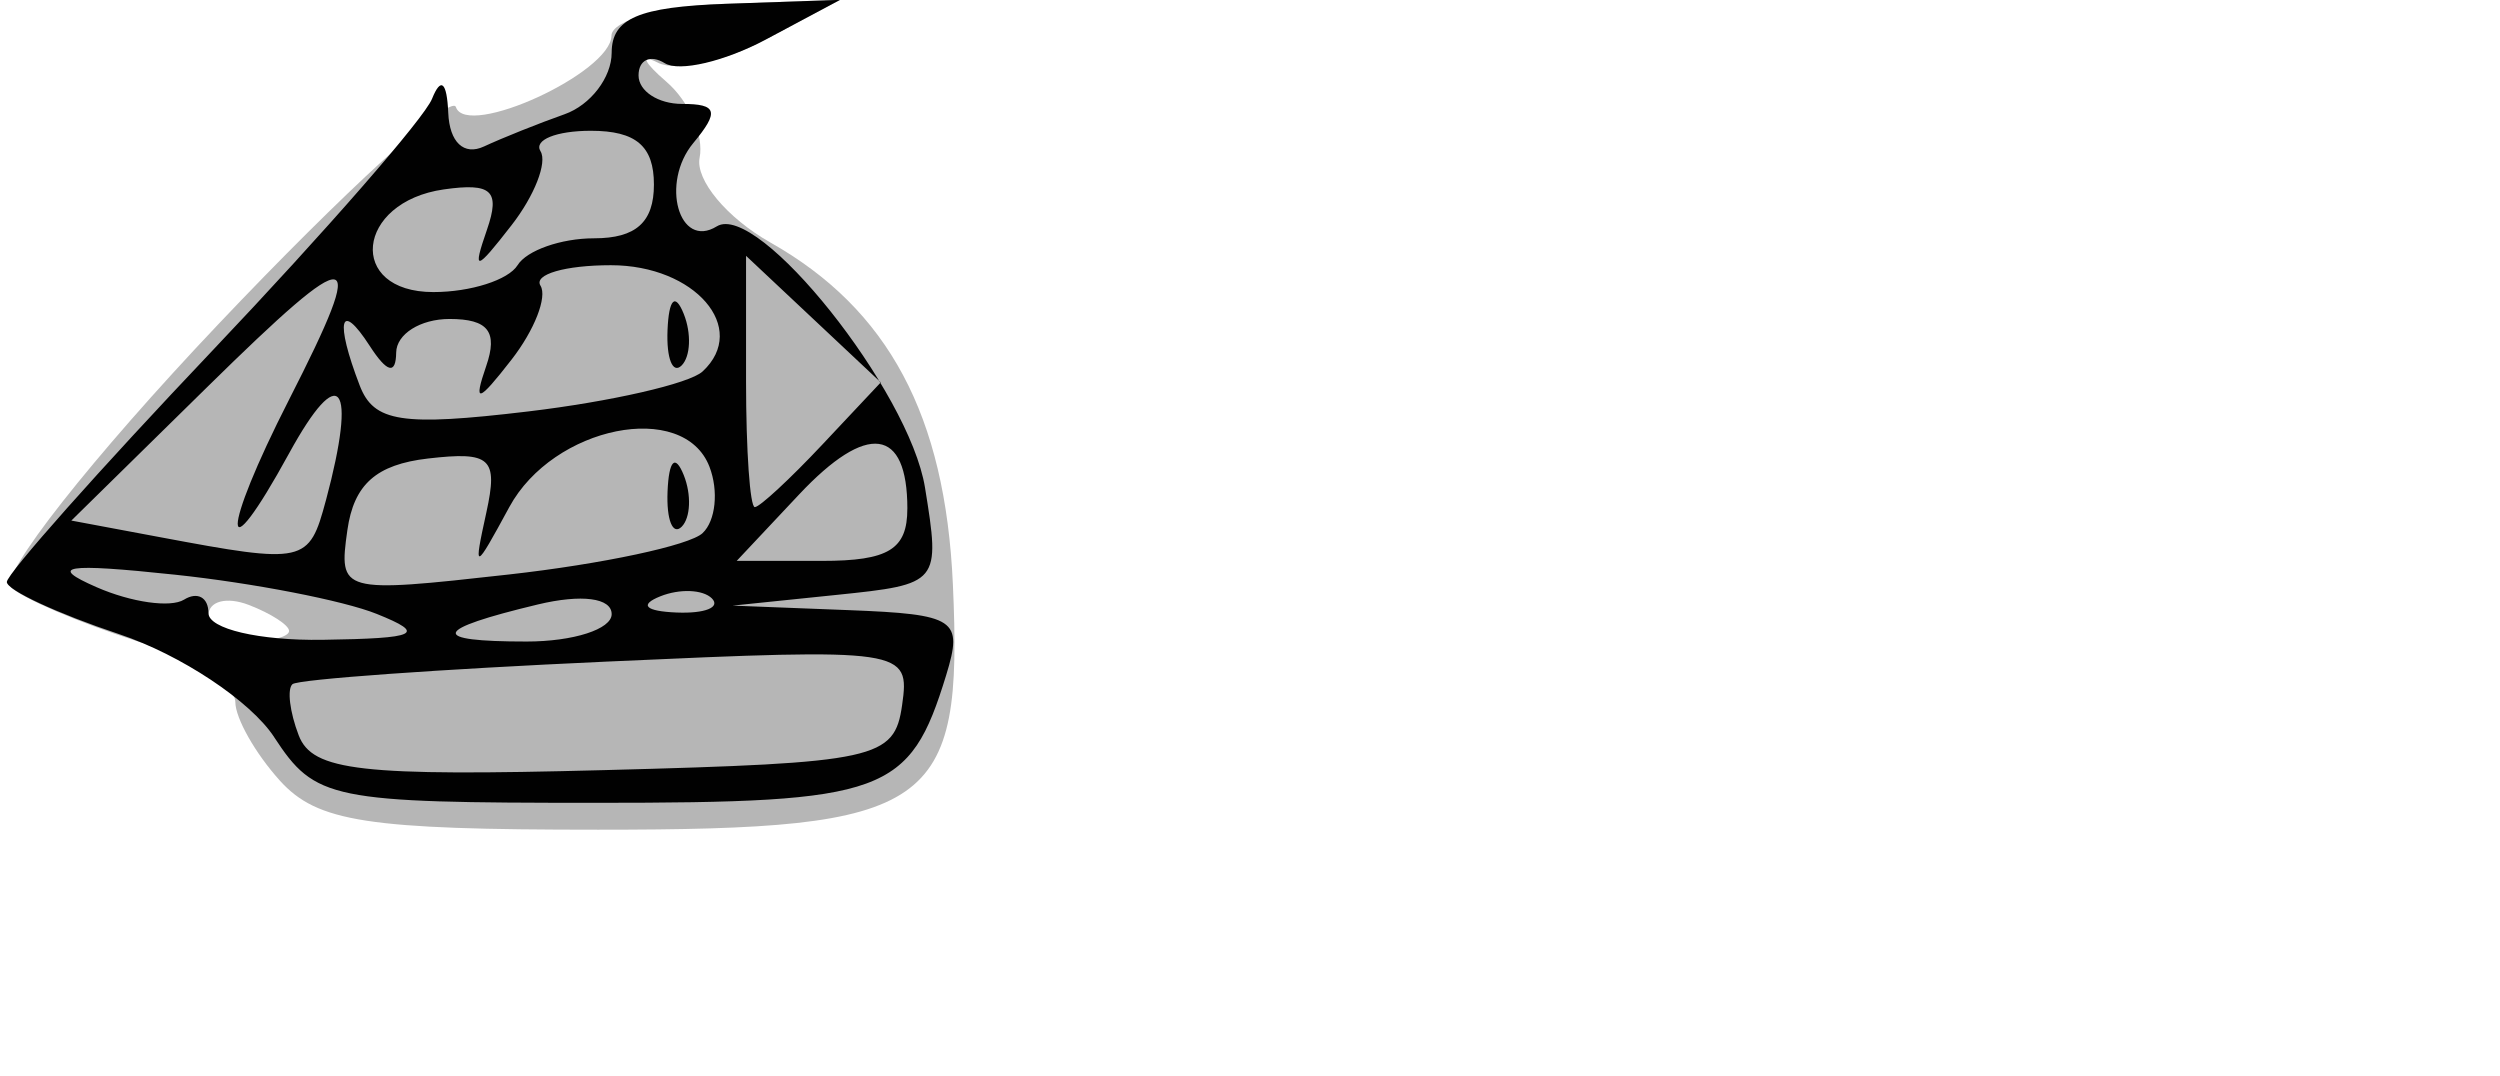
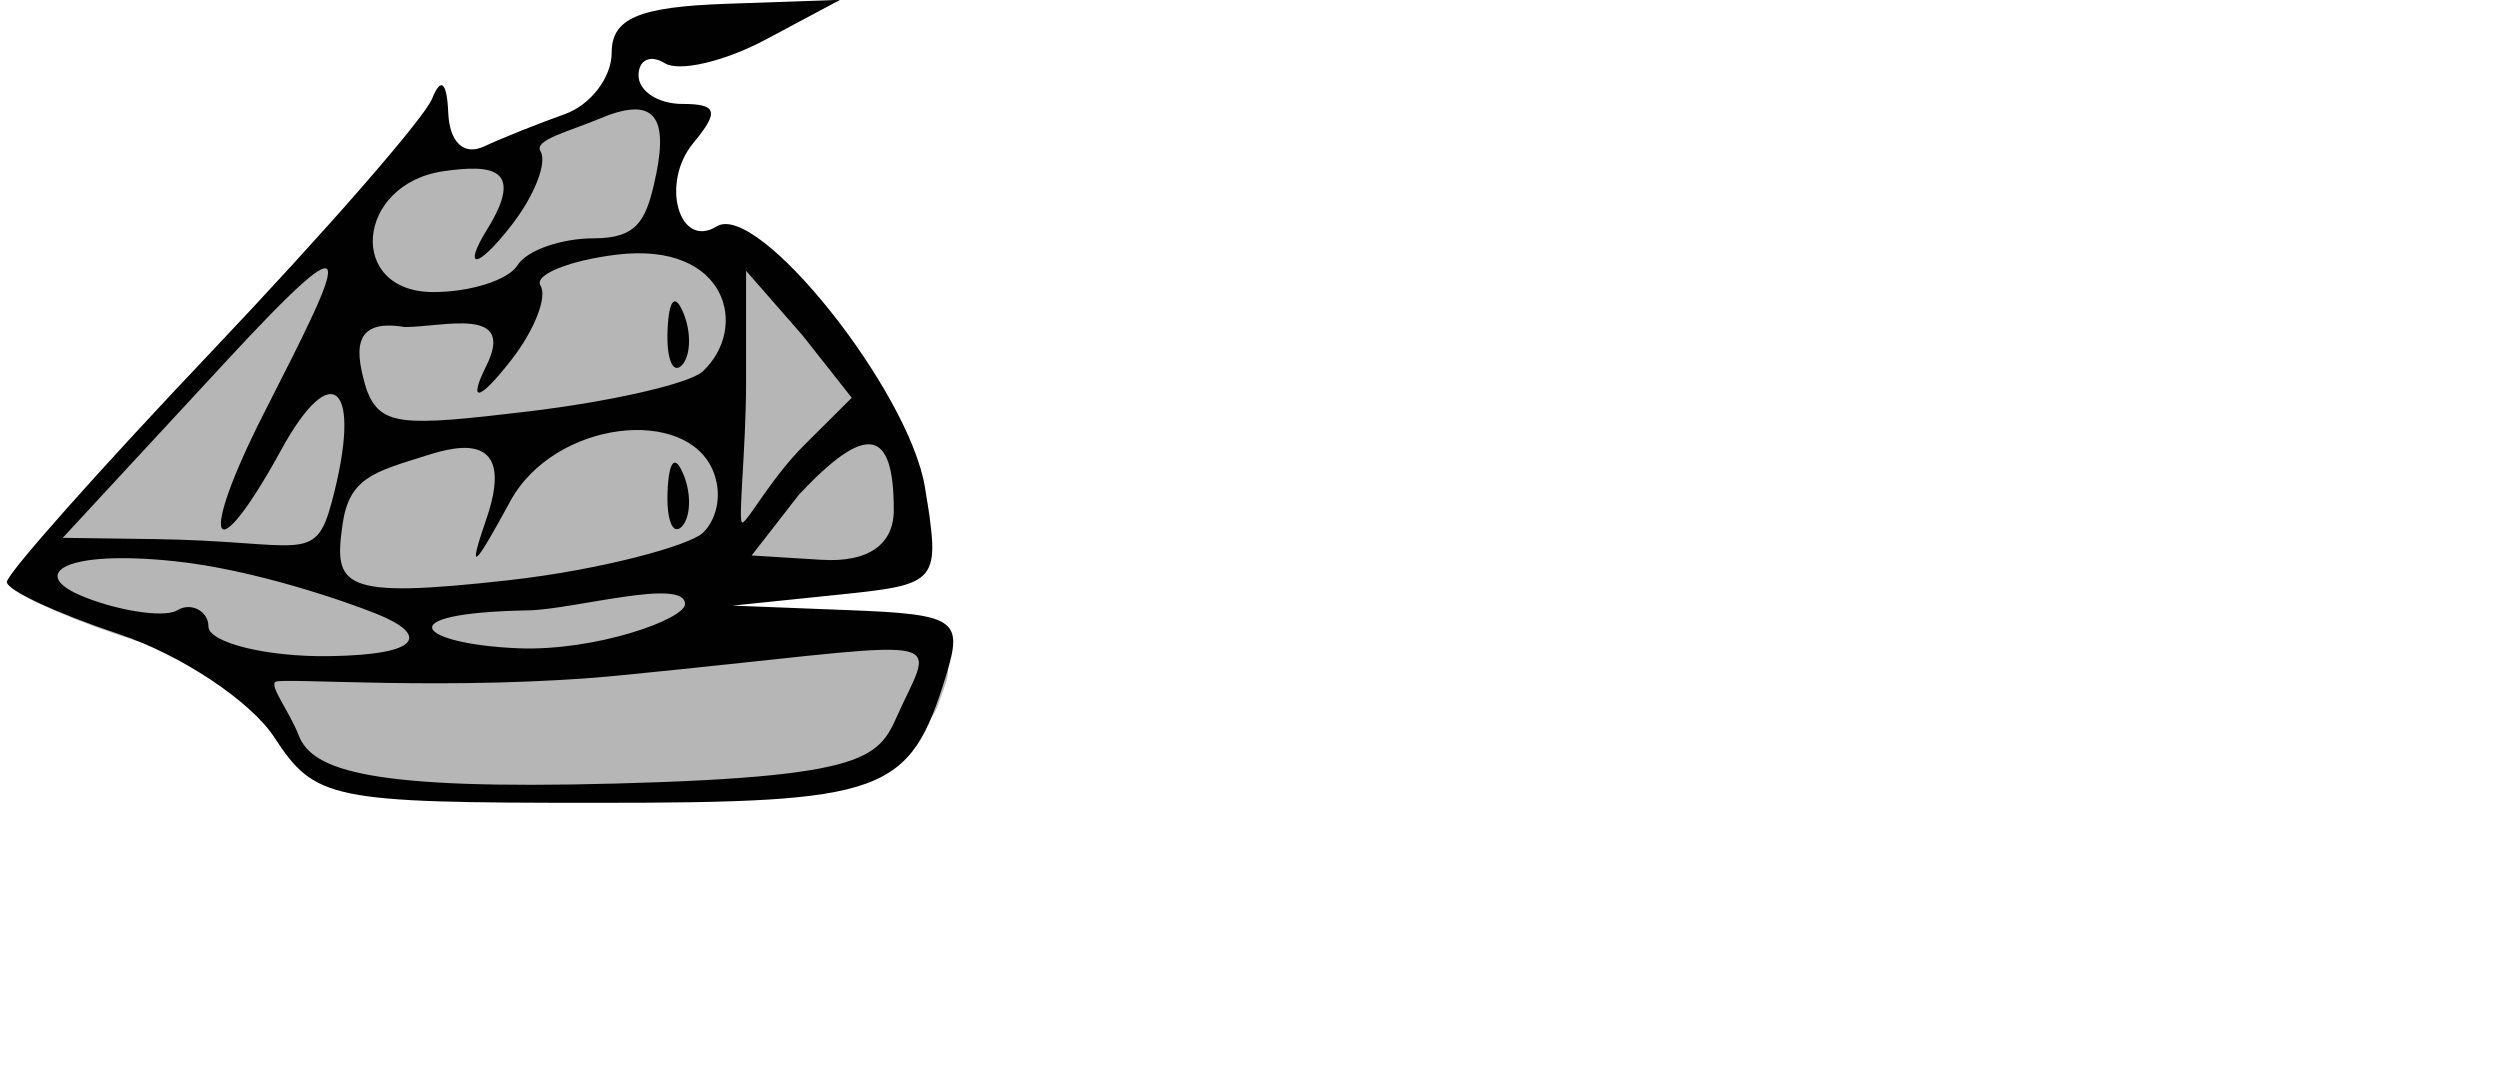
<svg xmlns="http://www.w3.org/2000/svg" id="svg3939" version="1.1" width="93" height="40">
  <defs id="defs3943" />
  <g id="g4202">
-     <path style="fill:#b6b6b6" d="M 10.409,29.036 C 9.499,28.03 8.754,26.715 8.754,26.113 c 0,-0.602 -1.688,-1.633 -3.75,-2.292 -2.062,-0.659 -4.128,-1.545 -4.591,-1.968 -0.463,-0.424 3.002,-4.825 7.699,-9.782 4.697,-4.956 8.679,-8.596 8.848,-8.088 0.397,1.19 5.776,-1.279 5.786,-2.656 0.004,-0.571 1.92,-1.104 4.258,-1.186 l 4.25,-0.148 -2.774,1.48 c -1.526,0.814 -3.326,1.202 -4,0.862 -0.674,-0.34 -0.535,-0.023 0.31,0.706 0.845,0.728 1.401,1.999 1.236,2.824 -0.165,0.825 1.018,2.244 2.628,3.154 4.397,2.484 6.509,6.436 6.793,12.71 0.38,8.385 -0.704,9.136 -13.194,9.136 -8.602,0 -10.448,-0.285 -11.845,-1.829 z m 0.345,-5.564 c 0,-0.216 -0.675,-0.652 -1.5,-0.969 -0.825,-0.317 -1.5,-0.14 -1.5,0.393 0,0.533 0.675,0.969 1.5,0.969 0.825,0 1.5,-0.177 1.5,-0.393 z" id="fill_area" />
-     <path style="fill:#010101" d="M 10.2,27.422 C 9.32,26.079 6.722,24.354 4.427,23.589 2.132,22.824 0.254,21.951 0.254,21.65 c 0,-0.302 3.441,-4.174 7.646,-8.605 4.205,-4.431 7.882,-8.647 8.171,-9.368 0.331,-0.826 0.554,-0.633 0.604,0.521 0.047,1.096 0.582,1.599 1.329,1.251 0.688,-0.32 2.038,-0.86 3,-1.2 0.963,-0.34 1.75,-1.369 1.75,-2.288 0,-1.276 1.005,-1.706 4.25,-1.819 l 4.25,-0.148 -2.774,1.48 c -1.526,0.814 -3.213,1.209 -3.75,0.877 -0.537,-0.332 -0.976,-0.127 -0.976,0.456 0,0.582 0.73,1.059 1.622,1.059 1.307,0 1.388,0.283 0.414,1.456 -1.231,1.484 -0.531,3.967 0.874,3.099 1.529,-0.945 7.162,6.119 7.745,9.712 0.578,3.563 0.546,3.602 -3.286,3.997 l -3.87,0.399 4.317,0.168 c 3.986,0.155 4.264,0.341 3.628,2.418 -1.358,4.428 -2.241,4.75 -13.044,4.75 -9.876,0 -10.428,-0.113 -11.955,-2.442 z m 23.358,-1.19 c 0.299,-2.094 0.101,-2.123 -11,-1.62 -6.217,0.282 -11.472,0.659 -11.678,0.839 -0.205,0.18 -0.101,1.037 0.232,1.904 0.509,1.327 2.316,1.532 11.374,1.293 10.125,-0.267 10.787,-0.411 11.072,-2.416 z M 14.013,22.837 c -1.232,-0.496 -4.607,-1.152 -7.5,-1.458 -4.103,-0.435 -4.744,-0.332 -2.917,0.466 1.288,0.563 2.751,0.771 3.25,0.462 0.499,-0.309 0.908,-0.084 0.908,0.498 0,0.589 1.886,1.031 4.25,0.996 3.545,-0.053 3.878,-0.213 2.009,-0.964 z m 8.741,0.009 c 0,-0.605 -1.117,-0.751 -2.75,-0.359 -3.926,0.942 -4.058,1.378 -0.417,1.378 1.742,0 3.167,-0.459 3.167,-1.019 z m 3.729,-0.585 c -0.332,-0.332 -1.195,-0.368 -1.917,-0.079 -0.798,0.319 -0.561,0.556 0.604,0.604 1.054,0.043 1.645,-0.193 1.312,-0.525 z m -0.346,-2.43 c 0.486,-0.457 0.601,-1.567 0.256,-2.466 -0.958,-2.497 -5.81,-1.52 -7.448,1.5 -1.304,2.404 -1.337,2.411 -0.851,0.191 0.44,-2.012 0.161,-2.269 -2.167,-2 -1.932,0.223 -2.764,0.962 -3.005,2.667 -0.329,2.326 -0.248,2.348 6,1.649 3.484,-0.39 6.731,-1.083 7.216,-1.541 z m -1.304,-1.549 c 0.048,-1.165 0.285,-1.402 0.604,-0.604 0.289,0.722 0.253,1.584 -0.079,1.917 -0.332,0.332 -0.569,-0.258 -0.525,-1.312 z M 12.124,18.615 c 1.172,-4.375 0.522,-5.206 -1.37,-1.75 -2.548,4.653 -2.548,2.994 0,-2 2.982,-5.846 2.503,-5.919 -3.05,-0.462 l -5.05,4.962 3.3,0.618 c 5.387,1.01 5.541,0.975 6.169,-1.368 z m 21.63,0.309 c 0,-3.028 -1.496,-3.224 -4.029,-0.528 l -2.32,2.469 3.174,0 c 2.475,0 3.174,-0.427 3.174,-1.941 z m -3.169,-2.379 2.18,-2.32 -2.506,-2.354 -2.506,-2.354 0,4.674 c 0,2.571 0.147,4.674 0.326,4.674 0.179,0 1.307,-1.044 2.506,-2.32 z m -4.449,-2.726 c 1.737,-1.611 -0.284,-3.953 -3.41,-3.953 -1.7,0 -2.879,0.342 -2.62,0.761 0.259,0.419 -0.225,1.656 -1.076,2.75 -1.252,1.611 -1.431,1.657 -0.943,0.239 0.441,-1.278 0.073,-1.75 -1.365,-1.75 -1.083,0 -1.976,0.562 -1.984,1.25 -0.01,0.833 -0.338,0.75 -0.985,-0.25 -1.107,-1.713 -1.3,-0.946 -0.372,1.474 0.524,1.365 1.564,1.526 6.25,0.968 3.092,-0.368 6.019,-1.038 6.504,-1.489 z m -1.304,-1.537 c 0.048,-1.165 0.285,-1.402 0.604,-0.604 0.289,0.722 0.253,1.584 -0.079,1.917 -0.332,0.332 -0.569,-0.258 -0.525,-1.312 z M 19.254,9.865 c 0.34,-0.55 1.62,-1 2.845,-1 1.56,0 2.227,-0.599 2.227,-2 0,-1.431 -0.667,-2 -2.345,-2 -1.29,0 -2.133,0.342 -1.874,0.761 0.259,0.419 -0.225,1.656 -1.076,2.75 -1.343,1.728 -1.463,1.751 -0.916,0.17 0.502,-1.451 0.177,-1.754 -1.605,-1.5 -3.278,0.468 -3.618,3.819 -0.388,3.819 1.383,0 2.792,-0.45 3.132,-1 z" id="edge" />
+     <path style="fill:#b6b6b6" d="M 11.088,28.286 C 9.544,24.647 8.158,24.786 5.004,23.821 2.942,23.162 0.876,22.276 0.413,21.853 -0.049,21.429 4.415,17.42 9.112,12.464 13.81,7.508 16.118,3.991 16.21,4.519 c 0.647,3.691 3.525,0.293 6.822,-0.584 1.438,0.217 1.468,0.328 2.138,1.037 -0.165,0.825 -1.592,4.096 1.913,3.94 1.566,-0.07 6.184,4.312 7.4,9.745 0.293,1.309 0.645,2.859 -7.467,3.889 9.892,0.705 8.322,2.239 7.918,3.58 -0.691,2.294 -6.436,3.203 -12.68,3.203 -8.602,0 -9.769,0.501 -11.166,-1.043 z" id="fill_area" />
+     <path style="fill:#010101" d="M 10.2,27.422 C 9.32,26.079 6.722,24.354 4.427,23.589 2.132,22.824 0.254,21.951 0.254,21.65 c 0,-0.302 3.441,-4.174 7.646,-8.605 4.205,-4.431 7.882,-8.647 8.171,-9.368 0.331,-0.826 0.554,-0.633 0.604,0.521 0.047,1.096 0.582,1.599 1.329,1.251 0.688,-0.32 2.038,-0.86 3,-1.2 0.963,-0.34 1.75,-1.369 1.75,-2.288 0,-1.276 1.005,-1.706 4.25,-1.819 l 4.25,-0.148 -2.774,1.48 c -1.526,0.814 -3.213,1.209 -3.75,0.877 -0.537,-0.332 -0.976,-0.127 -0.976,0.456 0,0.582 0.73,1.059 1.622,1.059 1.307,0 1.388,0.283 0.414,1.456 -1.231,1.484 -0.531,3.967 0.874,3.099 1.529,-0.945 7.162,6.119 7.745,9.712 0.578,3.563 0.546,3.602 -3.286,3.997 l -3.87,0.399 4.317,0.168 c 3.986,0.155 4.264,0.341 3.628,2.418 -1.358,4.428 -2.241,4.75 -13.044,4.75 -9.876,0 -10.428,-0.113 -11.955,-2.442 z m 23.358,-1.19 c 1.335,-2.808 1.58,-2.294 -10.449,-1.112 -6.194,0.609 -12.664,0.068 -12.87,0.248 -0.205,0.18 0.54,1.12 0.873,1.988 0.509,1.327 2.709,2.032 11.766,1.793 10.125,-0.267 9.81,-1.087 10.68,-2.916 z M 14.013,22.837 c -1.232,-0.496 -4.607,-1.652 -7.5,-1.958 -4.103,-0.435 -5.387,0.454 -3.56,1.252 1.288,0.563 3.144,0.878 3.643,0.57 0.499,-0.309 1.158,0.023 1.158,0.605 0,0.589 2.136,1.138 4.5,1.103 3.545,-0.053 3.628,-0.82 1.759,-1.572 z m 11.47,-0.366 c 0,-0.998 -4.157,0.205 -5.836,0.235 -5.351,0.095 -4.022,1.257 -0.381,1.409 2.882,0.12 6.217,-1.083 6.217,-1.644 z m 0.654,-2.64 c 0.486,-0.457 0.756,-1.361 0.411,-2.26 -0.958,-2.497 -5.93,-1.94 -7.568,1.079 -1.304,2.404 -1.629,2.803 -0.887,0.655 1.225,-3.548 -1.483,-2.592 -2.346,-2.323 -1.857,0.579 -2.764,0.82 -3.005,2.525 -0.329,2.326 -0.069,2.777 6.179,2.077 3.484,-0.39 6.731,-1.298 7.216,-1.755 z m -1.304,-1.549 c 0.048,-1.165 0.285,-1.402 0.604,-0.604 0.289,0.722 0.253,1.584 -0.079,1.917 -0.332,0.332 -0.569,-0.258 -0.525,-1.312 z m -12.495,0.405 c 1.172,-4.375 0.022,-5.42 -1.87,-1.964 C 7.921,21.375 7.297,20.313 9.845,15.319 12.827,9.473 13.635,7.796 8.348,13.509 l -6.014,6.498 3.407,0.047 c 5.48,0.075 5.97,0.975 6.598,-1.368 z m 20.911,0.288 c 0,-3.028 -0.991,-3.275 -3.524,-0.579 l -1.764,2.268 2.593,0.16 c 1.778,0.11 2.695,-0.589 2.695,-1.85 z m -3.32,-2.43 1.757,-1.748 -1.831,-2.32 -2.101,-2.404 0,4.119 c 0,2.571 -0.318,5.246 -0.139,5.246 0.179,0 1.072,-1.657 2.313,-2.892 z m -3.792,-2.726 c 1.737,-1.611 0.93,-4.846 -3.196,-4.346 -1.687,0.204 -3.093,0.735 -2.834,1.154 0.259,0.419 -0.225,1.656 -1.076,2.75 -1.252,1.611 -1.612,1.581 -0.943,0.239 1.119,-2.243 -1.595,-1.45 -3.032,-1.45 -2.069,-0.352 -1.801,1.045 -1.421,2.326 0.524,1.365 1.312,1.375 5.997,0.816 3.092,-0.368 6.019,-1.038 6.504,-1.489 z m -1.304,-1.537 c 0.048,-1.165 0.285,-1.402 0.604,-0.604 0.289,0.722 0.253,1.584 -0.079,1.917 -0.332,0.332 -0.569,-0.258 -0.525,-1.312 z M 19.254,9.865 c 0.34,-0.55 1.62,-1 2.845,-1 1.56,0 1.907,-0.636 2.227,-2 0.536,-2.289 0.226,-3.393 -1.988,-2.464 -1.189,0.499 -2.49,0.807 -2.232,1.225 0.259,0.419 -0.225,1.656 -1.076,2.75 -1.343,1.728 -1.798,1.592 -0.916,0.17 1.431,-2.308 0.177,-2.433 -1.605,-2.179 -3.278,0.468 -3.618,4.498 -0.388,4.498 1.383,0 2.792,-0.45 3.132,-1 z" id="edge" />
  </g>
</svg>
